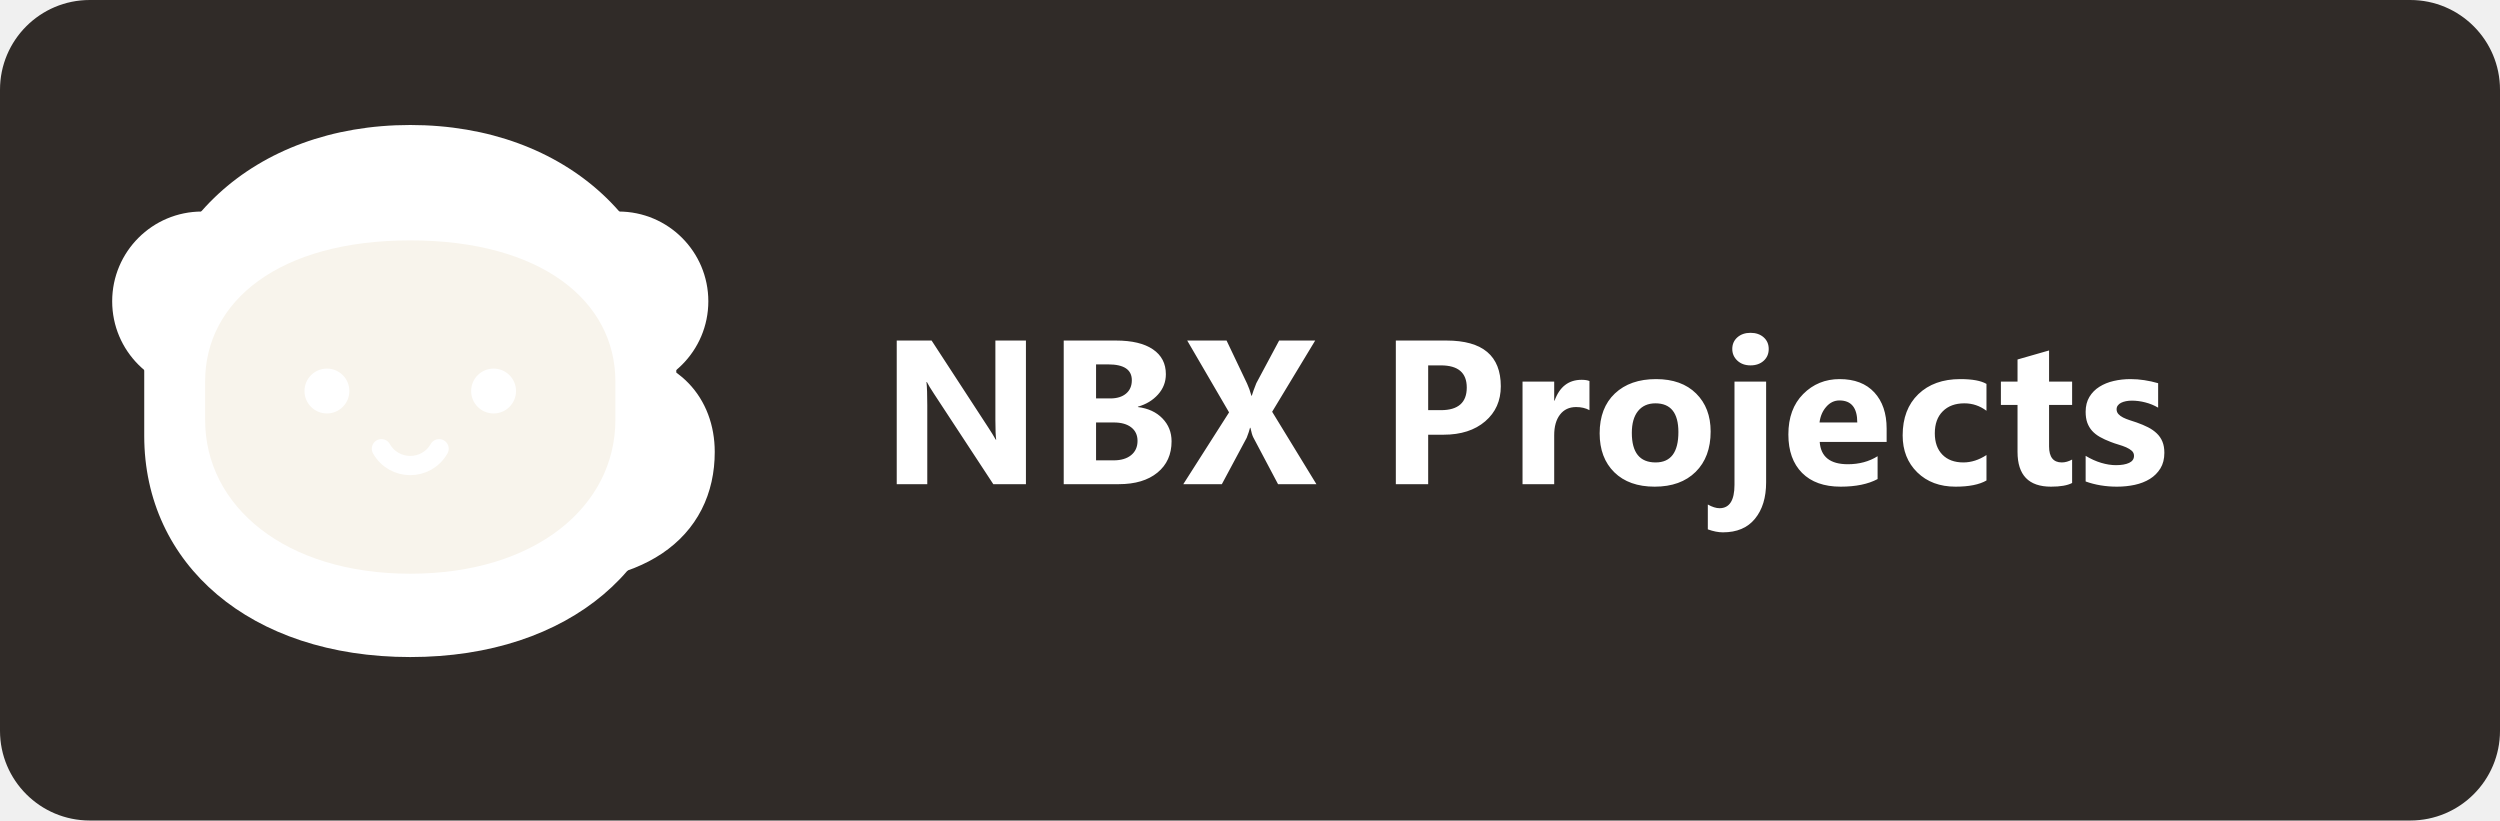
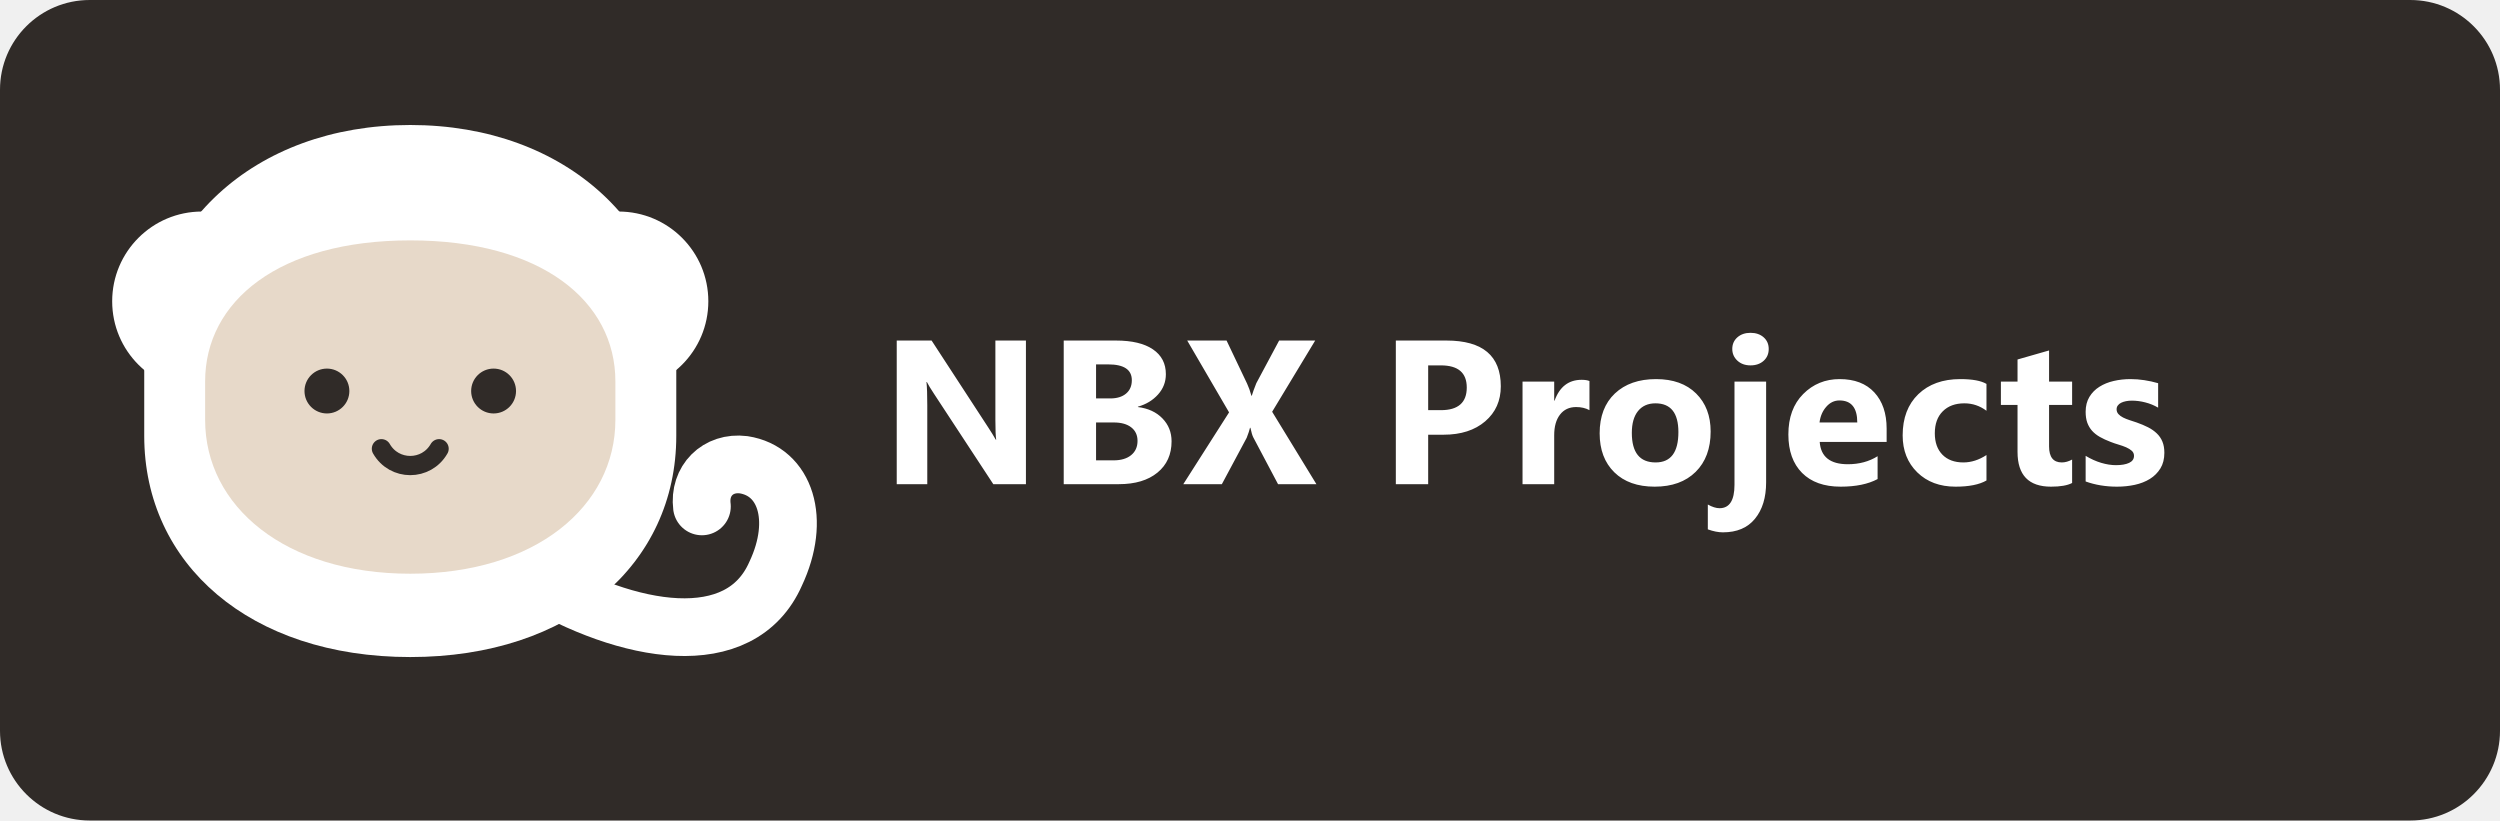
<svg xmlns="http://www.w3.org/2000/svg" viewBox="0 0 780 256" role="img">
  <rect width="780" height="256" rx="28" fill="#302B28" />
  <g>
-     <path d="M165 172c32 1 48-11 48-31 0-12-8-20-19-20-10 0-17 7-17 16 0 7 5 12 12 12" fill="none" stroke="#FFFFFF" stroke-width="20" stroke-linecap="round" stroke-linejoin="round" />
+     <path d="M166 180c30 18 65 24 76-1 8-17 3-32-10-34-8-1-14 5-13 13" fill="none" stroke="#FFFFFF" stroke-width="18" stroke-linecap="round" stroke-linejoin="round" />
    <circle cx="63" cy="94" r="28" fill="#FFFFFF" />
    <circle cx="193" cy="94" r="28" fill="#FFFFFF" />
    <circle cx="63" cy="94" r="13" fill="#F8F4EC" />
    <circle cx="193" cy="94" r="13" fill="#F8F4EC" />
    <path d="M45 115c0-44 34-76 83-76s83 32 83 76v21c0 40-33 69-83 69s-83-29-83-69z" fill="#FFFFFF" />
-     <path d="M64 119c0-25 23-44 64-44s64 19 64 44v12c0 27-25 48-64 48s-64-21-64-48z" fill="#F8F4EC" />
-     <circle cx="102" cy="122" r="7" fill="#FFFFFF" />
-     <circle cx="154" cy="122" r="7" fill="#FFFFFF" />
-     <path d="M119 140c4 7 14 7 18 0" fill="none" stroke="#FFFFFF" stroke-width="6" stroke-linecap="round" />
+     <path d="M64 119c0-25 23-44 64-44s64 19 64 44v12c0 27-25 48-64 48s-64-21-64-48z" fill="#E7D9C9" />
+     <circle cx="102" cy="122" r="7" fill="#302B28" />
+     <circle cx="154" cy="122" r="7" fill="#302B28" />
+     <path d="M119 140c4 7 14 7 18 0" fill="none" stroke="#302B28" stroke-width="6" stroke-linecap="round" />
  </g>
  <g transform="translate(264 82)" fill="#FFFFFF">
    <path d="M56.09,69.06L45.91,69.06L27.44,40.91C26.35,39.26 25.6,38.02 25.19,37.19L25.06,37.19C25.23,38.77 25.31,41.19 25.31,44.44L25.31,69.06L15.78,69.06L15.78,24.25L26.66,24.25L44.44,51.53C45.25,52.76 46,53.98 46.69,55.19L46.81,55.19C46.65,54.15 46.56,52.09 46.56,49.03L46.56,24.25L56.09,24.25ZM67.88,69.06L67.88,24.25L84.19,24.25C89.19,24.25 93.03,25.17 95.72,27C98.41,28.83 99.75,31.42 99.75,34.75C99.75,37.17 98.93,39.28 97.3,41.09C95.66,42.91 93.57,44.17 91.03,44.88L91.03,45C94.22,45.4 96.77,46.57 98.67,48.53C100.58,50.49 101.53,52.88 101.53,55.69C101.53,59.79 100.06,63.05 97.13,65.45C94.19,67.86 90.18,69.06 85.09,69.06M77.97,31.69L77.97,42.31L82.41,42.31C84.49,42.31 86.13,41.81 87.33,40.8C88.53,39.79 89.13,38.4 89.13,36.63C89.13,33.33 86.67,31.69 81.75,31.69M77.97,49.81L77.97,61.63L83.44,61.63C85.77,61.63 87.6,61.08 88.92,60C90.24,58.92 90.91,57.44 90.91,55.56C90.91,53.77 90.26,52.36 88.95,51.34C87.65,50.32 85.83,49.81 83.5,49.81M146.72,69.06L134.75,69.06L127.03,54.47C126.74,53.93 126.44,52.93 126.13,51.47L126,51.47C125.85,52.16 125.51,53.2 124.97,54.59L117.22,69.06L105.19,69.06L119.47,46.66L106.41,24.25L118.69,24.25L125.09,37.69C125.59,38.75 126.04,40.01 126.44,41.47L126.56,41.47C126.81,40.59 127.28,39.29 127.97,37.56L135.09,24.25L146.34,24.25L132.91,46.47ZM181.59,53.63L181.59,69.06L171.5,69.06L171.5,24.25L187.31,24.25C198.6,24.25 204.25,29.01 204.25,38.53C204.25,43.03 202.63,46.67 199.39,49.45C196.15,52.23 191.82,53.63 186.41,53.63M181.59,32L181.59,45.97L185.56,45.97C190.94,45.97 193.63,43.61 193.63,38.91C193.63,34.3 190.94,32 185.56,32M231.91,45.97C230.72,45.32 229.33,45 227.75,45C225.6,45 223.93,45.79 222.72,47.36C221.51,48.93 220.91,51.07 220.91,53.78L220.91,69.06L211.03,69.06L211.03,37.06L220.91,37.06L220.91,43L221.03,43C222.59,38.67 225.41,36.5 229.47,36.5C230.51,36.5 231.32,36.63 231.91,36.88M252.25,69.84C246.92,69.84 242.72,68.35 239.67,65.36C236.62,62.37 235.09,58.31 235.09,53.19C235.09,47.9 236.68,43.76 239.84,40.77C243.01,37.78 247.29,36.28 252.69,36.28C258,36.28 262.17,37.78 265.19,40.77C268.21,43.76 269.72,47.71 269.72,52.63C269.72,57.94 268.16,62.14 265.05,65.22C261.93,68.3 257.67,69.84 252.25,69.84M252.5,43.84C250.17,43.84 248.35,44.65 247.06,46.25C245.77,47.85 245.13,50.13 245.13,53.06C245.13,59.21 247.6,62.28 252.56,62.28C257.29,62.28 259.66,59.13 259.66,52.81C259.66,46.83 257.27,43.84 252.5,43.84M282.16,32C280.49,32 279.13,31.51 278.06,30.52C277,29.53 276.47,28.31 276.47,26.88C276.47,25.4 277,24.19 278.06,23.25C279.13,22.31 280.49,21.84 282.16,21.84C283.84,21.84 285.21,22.31 286.27,23.25C287.32,24.19 287.84,25.4 287.84,26.88C287.84,28.38 287.32,29.6 286.27,30.56C285.21,31.52 283.84,32 282.16,32M287.03,68.5C287.03,73.23 285.88,77.01 283.56,79.84C281.25,82.68 277.92,84.09 273.56,84.09C272.13,84.09 270.55,83.78 268.84,83.16L268.84,75.41C270.22,76.18 271.44,76.56 272.5,76.56C275.6,76.56 277.16,74.12 277.16,69.25L277.16,37.06L287.03,37.06ZM324.63,55.88L303.75,55.88C304.08,60.52 307.01,62.84 312.53,62.84C316.05,62.84 319.15,62.01 321.81,60.34L321.81,67.47C318.85,69.05 315.01,69.84 310.28,69.84C305.11,69.84 301.1,68.41 298.25,65.55C295.4,62.68 293.97,58.69 293.97,53.56C293.97,48.25 295.51,44.04 298.59,40.94C301.68,37.83 305.47,36.28 309.97,36.28C314.64,36.28 318.24,37.67 320.8,40.44C323.35,43.21 324.63,46.97 324.63,51.72M315.47,49.81C315.47,45.23 313.61,42.94 309.91,42.94C308.32,42.94 306.95,43.59 305.8,44.91C304.64,46.22 303.94,47.85 303.69,49.81M355.78,67.91C353.55,69.2 350.33,69.84 346.13,69.84C341.21,69.84 337.23,68.35 334.19,65.38C331.15,62.4 329.63,58.55 329.63,53.84C329.63,48.41 331.26,44.12 334.52,40.98C337.78,37.85 342.14,36.28 347.59,36.28C351.36,36.28 354.09,36.78 355.78,37.78L355.78,46.16C353.72,44.61 351.42,43.84 348.88,43.84C346.04,43.84 343.8,44.67 342.14,46.33C340.48,47.98 339.66,50.27 339.66,53.19C339.66,56.02 340.45,58.24 342.03,59.86C343.61,61.47 345.79,62.28 348.56,62.28C351.02,62.28 353.43,61.51 355.78,59.97M382.5,68.69C381.04,69.46 378.84,69.84 375.91,69.84C368.95,69.84 365.47,66.23 365.47,59L365.47,44.34L360.28,44.34L360.28,37.06L365.47,37.06L365.47,30.16L375.31,27.34L375.31,37.06L382.5,37.06L382.5,44.34L375.31,44.34L375.31,57.28C375.31,60.61 376.64,62.28 379.28,62.28C380.32,62.28 381.4,61.98 382.5,61.38M386.72,68.22L386.72,60.22C388.34,61.2 389.96,61.93 391.58,62.41C393.19,62.89 394.72,63.13 396.16,63.13C397.91,63.13 399.29,62.89 400.3,62.41C401.31,61.93 401.81,61.2 401.81,60.22C401.81,59.59 401.58,59.07 401.13,58.66C400.67,58.24 400.08,57.88 399.36,57.56C398.64,57.25 397.85,56.97 397,56.72C396.15,56.47 395.32,56.19 394.53,55.88C393.26,55.4 392.14,54.88 391.17,54.33C390.2,53.78 389.39,53.14 388.73,52.41C388.08,51.68 387.58,50.83 387.23,49.88C386.89,48.92 386.72,47.78 386.72,46.47C386.72,44.68 387.11,43.14 387.89,41.84C388.67,40.55 389.71,39.49 391.02,38.67C392.32,37.85 393.81,37.24 395.48,36.86C397.16,36.47 398.91,36.28 400.72,36.28C402.14,36.28 403.57,36.39 405.03,36.61C406.49,36.83 407.93,37.15 409.34,37.56L409.34,45.19C408.09,44.46 406.76,43.91 405.33,43.55C403.9,43.18 402.5,43 401.13,43C400.48,43 399.87,43.06 399.3,43.17C398.72,43.29 398.22,43.45 397.78,43.67C397.34,43.89 397,44.17 396.75,44.52C396.5,44.86 396.38,45.25 396.38,45.69C396.38,46.27 396.56,46.77 396.94,47.19C397.31,47.6 397.8,47.96 398.41,48.27C399.01,48.57 399.68,48.84 400.42,49.08C401.16,49.32 401.9,49.56 402.63,49.81C403.94,50.27 405.13,50.77 406.19,51.31C407.25,51.85 408.16,52.49 408.92,53.22C409.68,53.95 410.27,54.8 410.67,55.78C411.08,56.76 411.28,57.93 411.28,59.28C411.28,61.18 410.87,62.8 410.05,64.14C409.22,65.48 408.13,66.58 406.77,67.42C405.4,68.27 403.83,68.88 402.05,69.27C400.27,69.65 398.42,69.84 396.5,69.84C392.98,69.84 389.72,69.3 386.72,68.22" />
  </g>
</svg>
